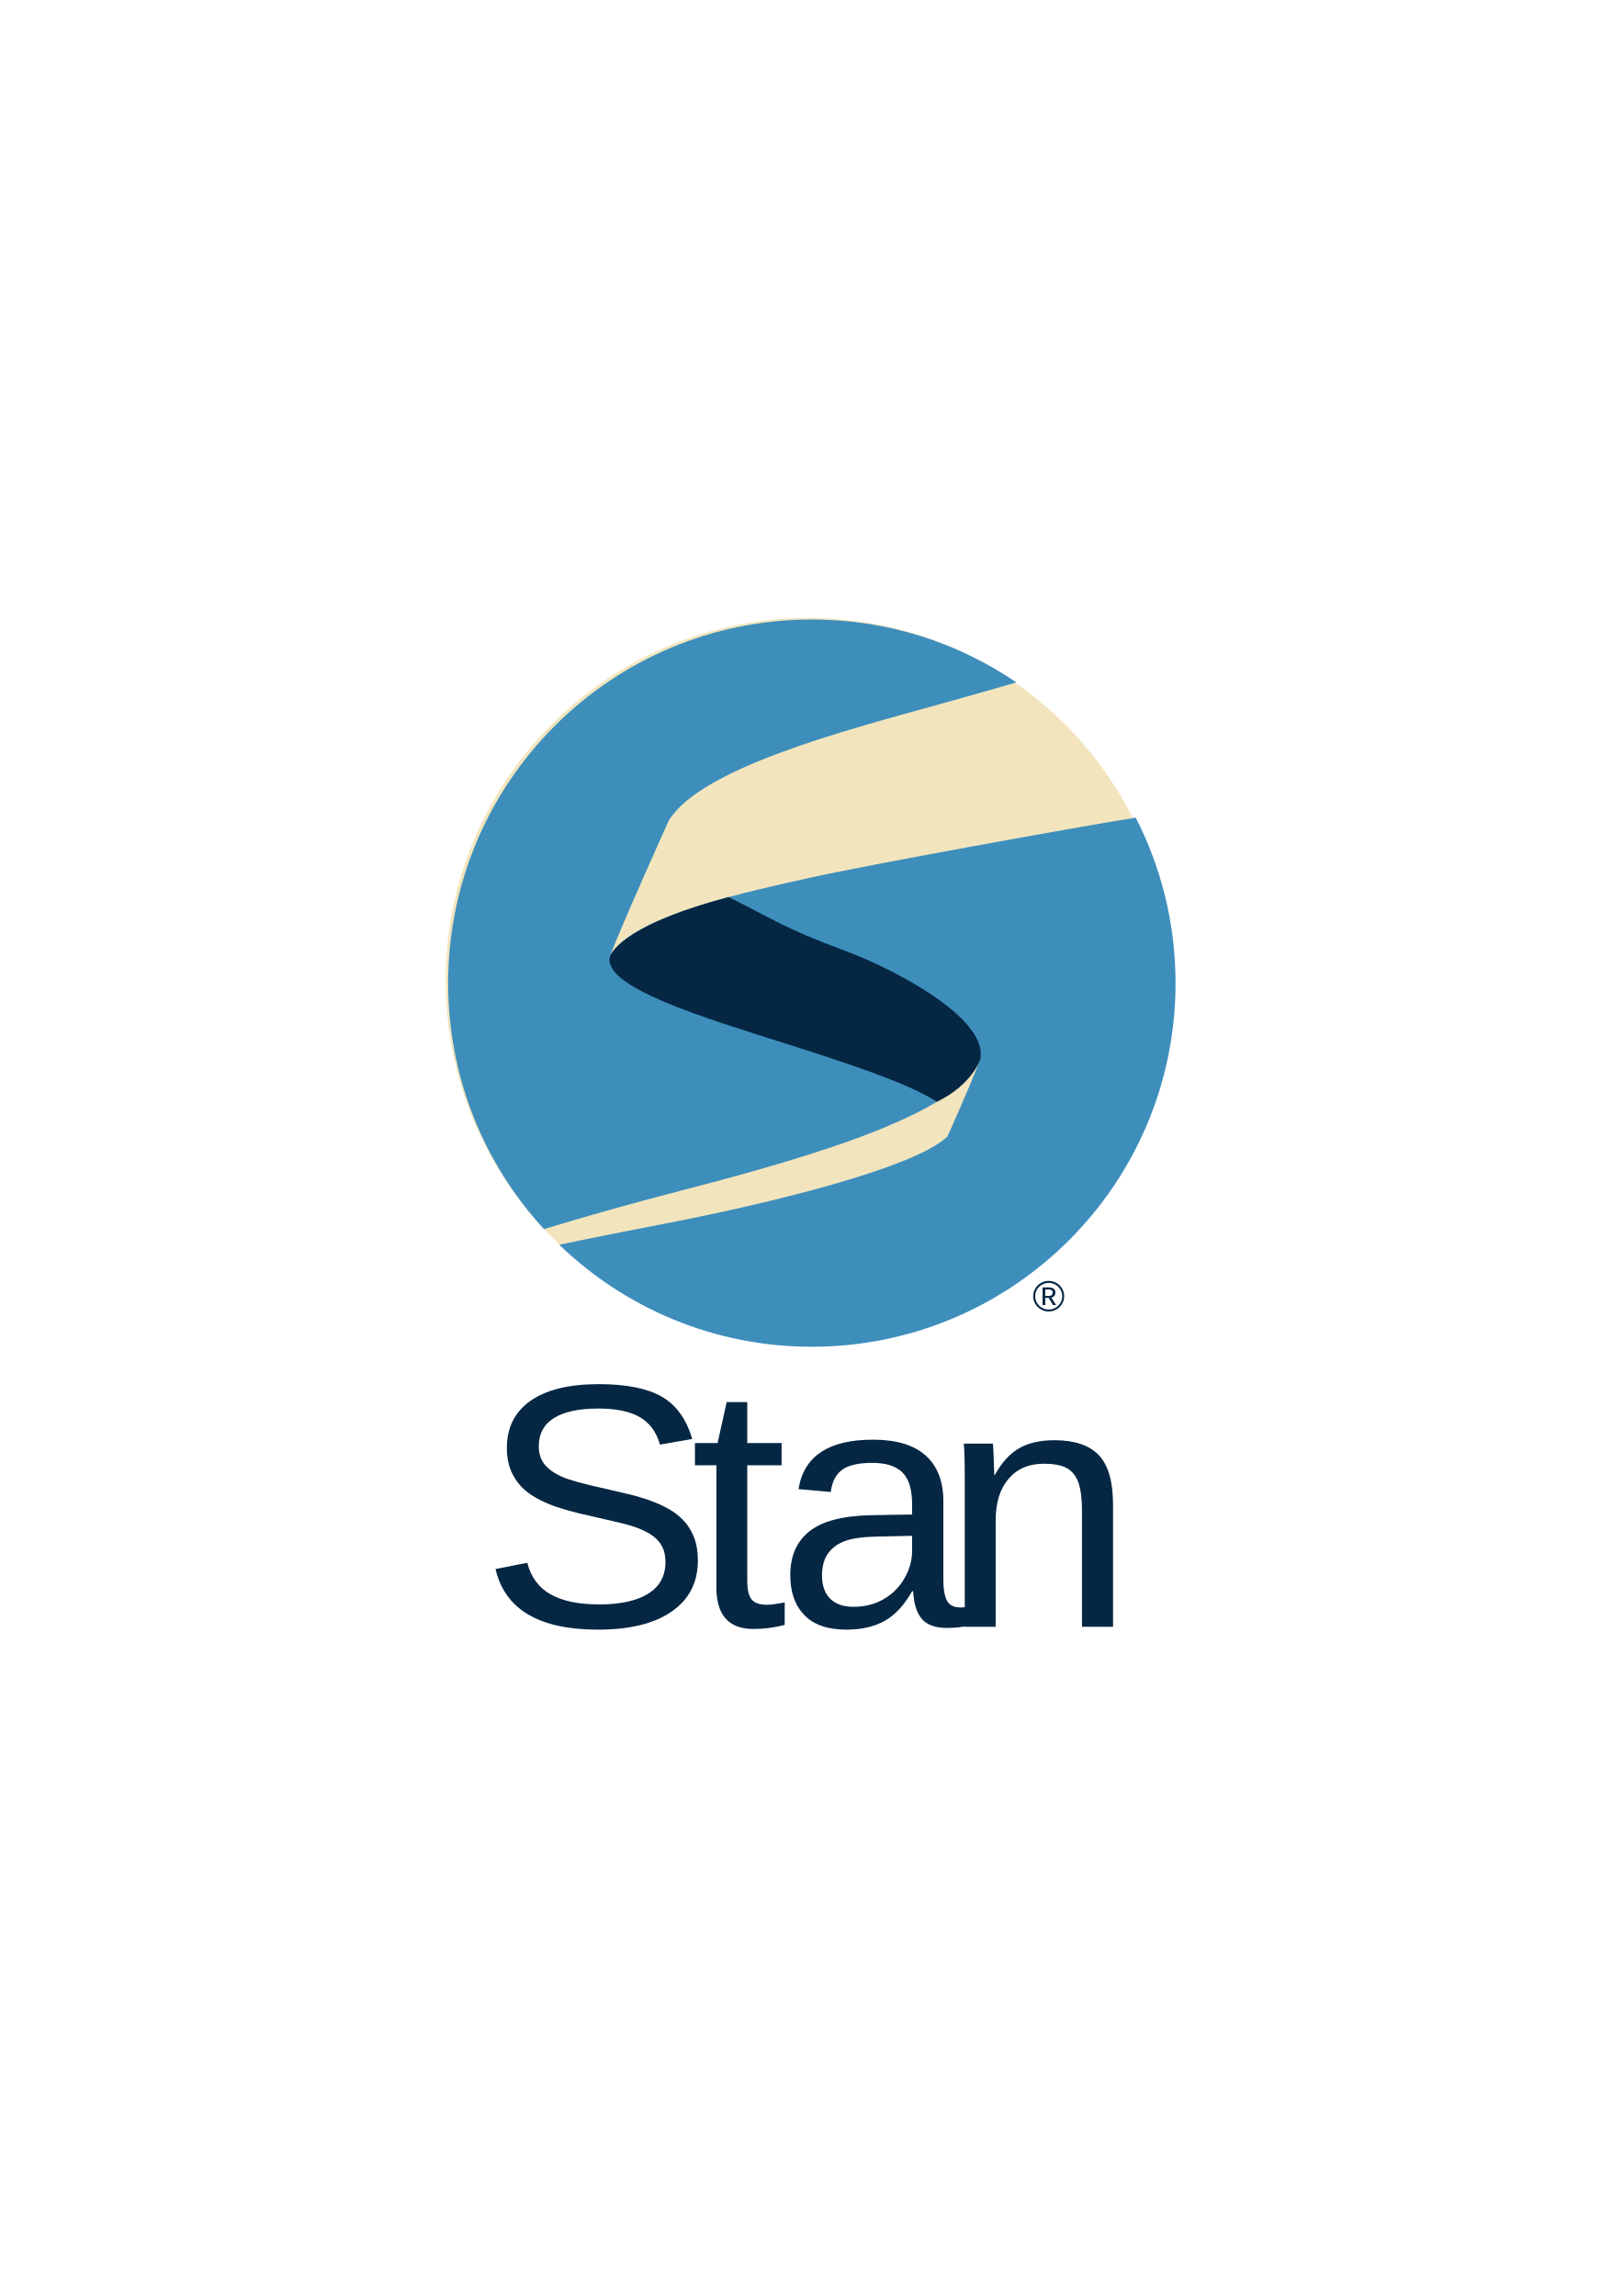
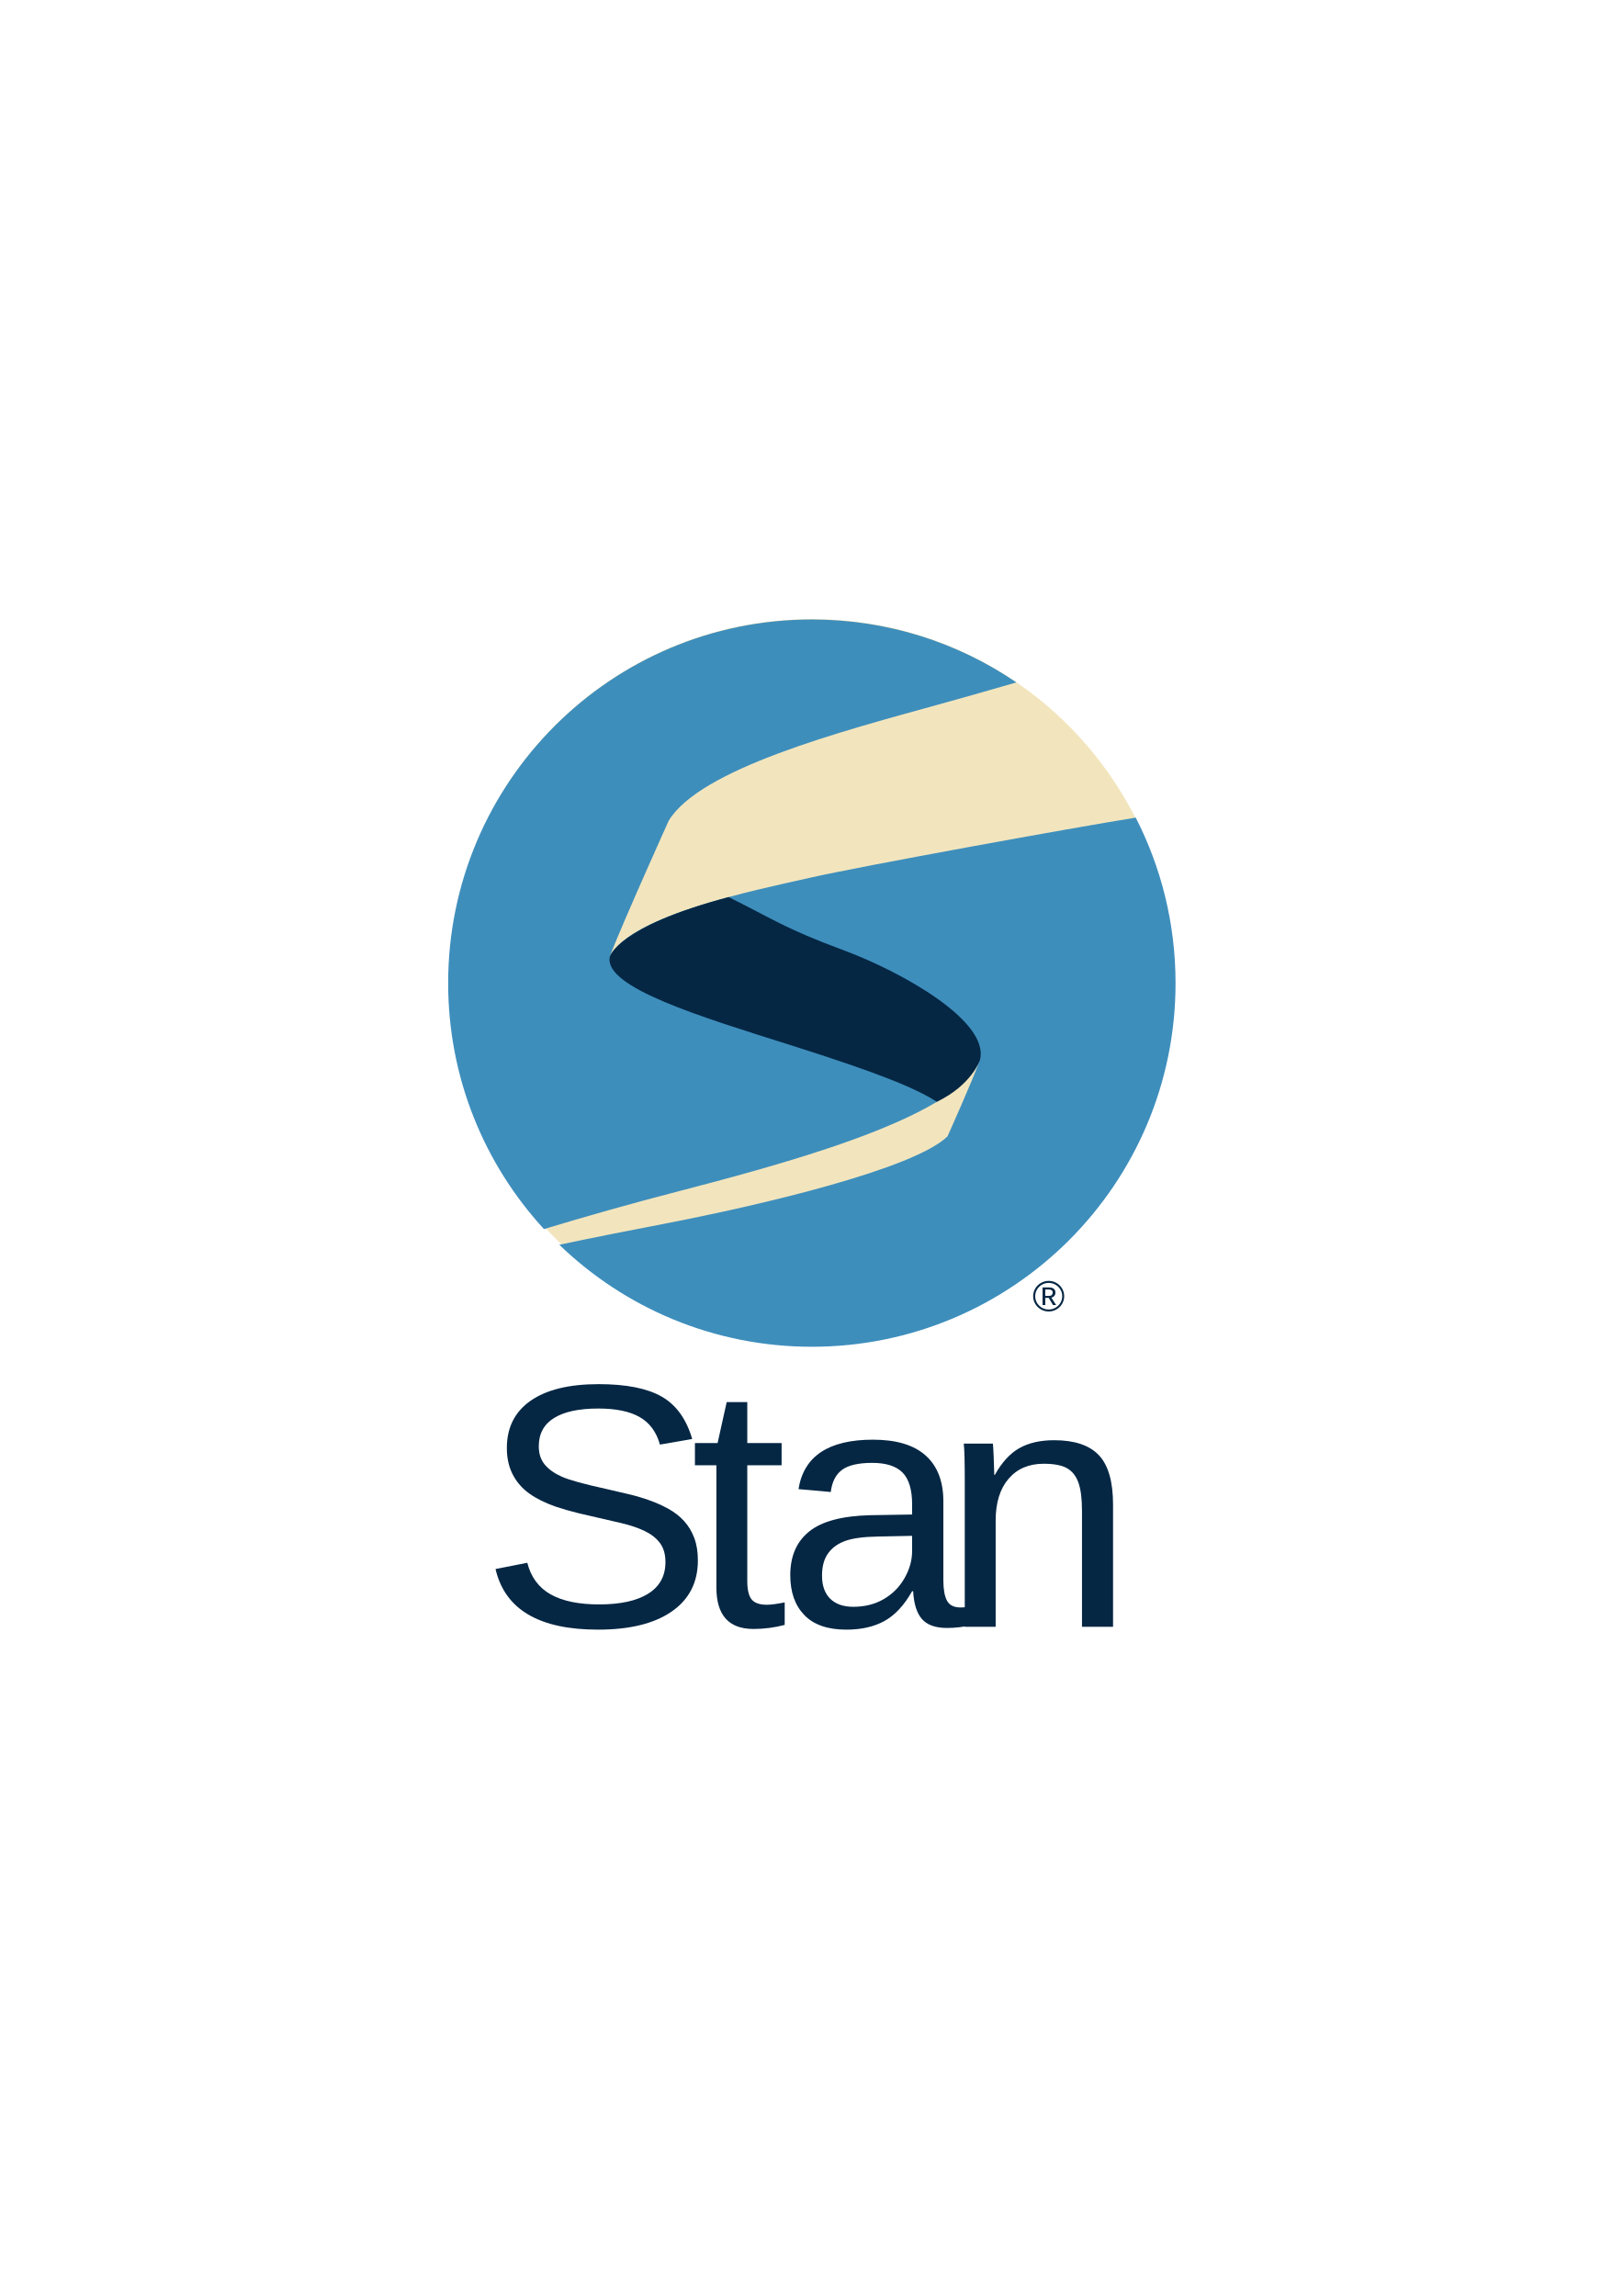
<svg xmlns="http://www.w3.org/2000/svg" width="744.094" height="1052.362">
  <text transform="scale(1.00673 .99332)" y="750.401" x="218.304" style="font-size:160px;font-style:normal;font-variant:normal;font-weight:400;font-stretch:normal;text-align:start;line-height:125%;letter-spacing:0;word-spacing:0;writing-mode:lr-tb;text-anchor:start;fill:#052744;fill-opacity:1;stroke:none;font-family:Liberation,Arial,sans-serif" xml:space="preserve">
    <tspan y="750.401" x="218.304">S</tspan>
  </text>
  <text xml:space="preserve" style="font-size:160px;font-style:normal;font-variant:normal;font-weight:400;font-stretch:normal;text-align:start;line-height:125%;letter-spacing:0;word-spacing:0;writing-mode:lr-tb;text-anchor:start;fill:#052744;fill-opacity:1;stroke:none;font-family:Liberation,Arial,sans-serif" x="313.918" y="750.401" transform="scale(1.00673 .99332)">
    <tspan x="313.918" y="750.401">t</tspan>
  </text>
  <text transform="scale(1.00673 .99332)" y="750.401" x="352.938" style="font-size:160px;font-style:normal;font-variant:normal;font-weight:400;font-stretch:normal;text-align:start;line-height:125%;letter-spacing:0;word-spacing:0;writing-mode:lr-tb;text-anchor:start;fill:#052744;fill-opacity:1;stroke:none;font-family:Liberation,Arial,sans-serif" xml:space="preserve">
    <tspan y="750.401" x="352.938">a</tspan>
  </text>
  <text xml:space="preserve" style="font-size:160px;font-style:normal;font-variant:normal;font-weight:400;font-stretch:normal;text-align:start;line-height:125%;letter-spacing:0;word-spacing:0;writing-mode:lr-tb;text-anchor:start;fill:#052744;fill-opacity:1;stroke:none;font-family:Liberation,Arial,sans-serif" x="428.076" y="750.647" transform="scale(1.00673 .99332)">
    <tspan x="428.076" y="750.647">n</tspan>
  </text>
  <text xml:space="preserve" style="font-size:20px;font-style:normal;font-variant:normal;font-weight:400;font-stretch:normal;text-align:start;line-height:125%;letter-spacing:0;word-spacing:0;writing-mode:lr-tb;text-anchor:start;fill:#052744;fill-opacity:1;stroke:none;font-family:Liberation,Arial,sans-serif" x="470" y="605" transform="scale(1.00673 .99332)">
    <tspan x="470" y="605">®</tspan>
  </text>
-   <circle cx="370.5" cy="449.5" r="166.25" fill="#F2E5BD" />
+   <circle cx="372" cy="450" r="166.25" fill="#F2E5BD" />
  <path style="fill:#3e8ebc;fill-opacity:1;stroke:none" d="M372.031 283.938c-92.05 0-166.656 74.637-166.656 166.688 0 43.473 16.648 83.049 43.906 112.719 20.202-6.123 40.604-11.818 57.219-16.157 48.062-12.551 130.337-33.765 142.219-60.5-3.342 9.283-14.5 34.157-14.5 34.157-15.224 14.852-84.415 31.326-129.969 40.093-14.533 2.797-31.12 6.03-47.937 9.594 29.975 28.93 70.764 46.75 115.718 46.75 92.051 0 166.688-74.605 166.688-166.656 0-27.328-6.593-53.116-18.25-75.875-30.077 4.853-124.963 22.076-149.281 27.562-26.84 6.055-80.826 17.06-91.594 35.625 6.683-17.08 26.875-61.812 26.875-61.812C320.95 352.362 385.06 335.36 429.78 323c10.431-2.883 22.89-6.421 36-10.219-26.71-18.202-58.989-28.844-93.75-28.844z" />
  <path style="fill:#052744;fill-opacity:1;stroke:none" d="M279.461 438.555c-2.997 13.986 41.906 27.53 82.392 40.339 40.486 12.809 57.532 19.73 67.464 26.103 16.1-7.7 19.79-19.216 19.79-19.216 4.496-17.73-35.865-40.402-62.78-50.345-26.915-9.942-32.907-14.665-52.43-24.26-51.392 13.602-54.436 27.38-54.436 27.38z" />
</svg>
